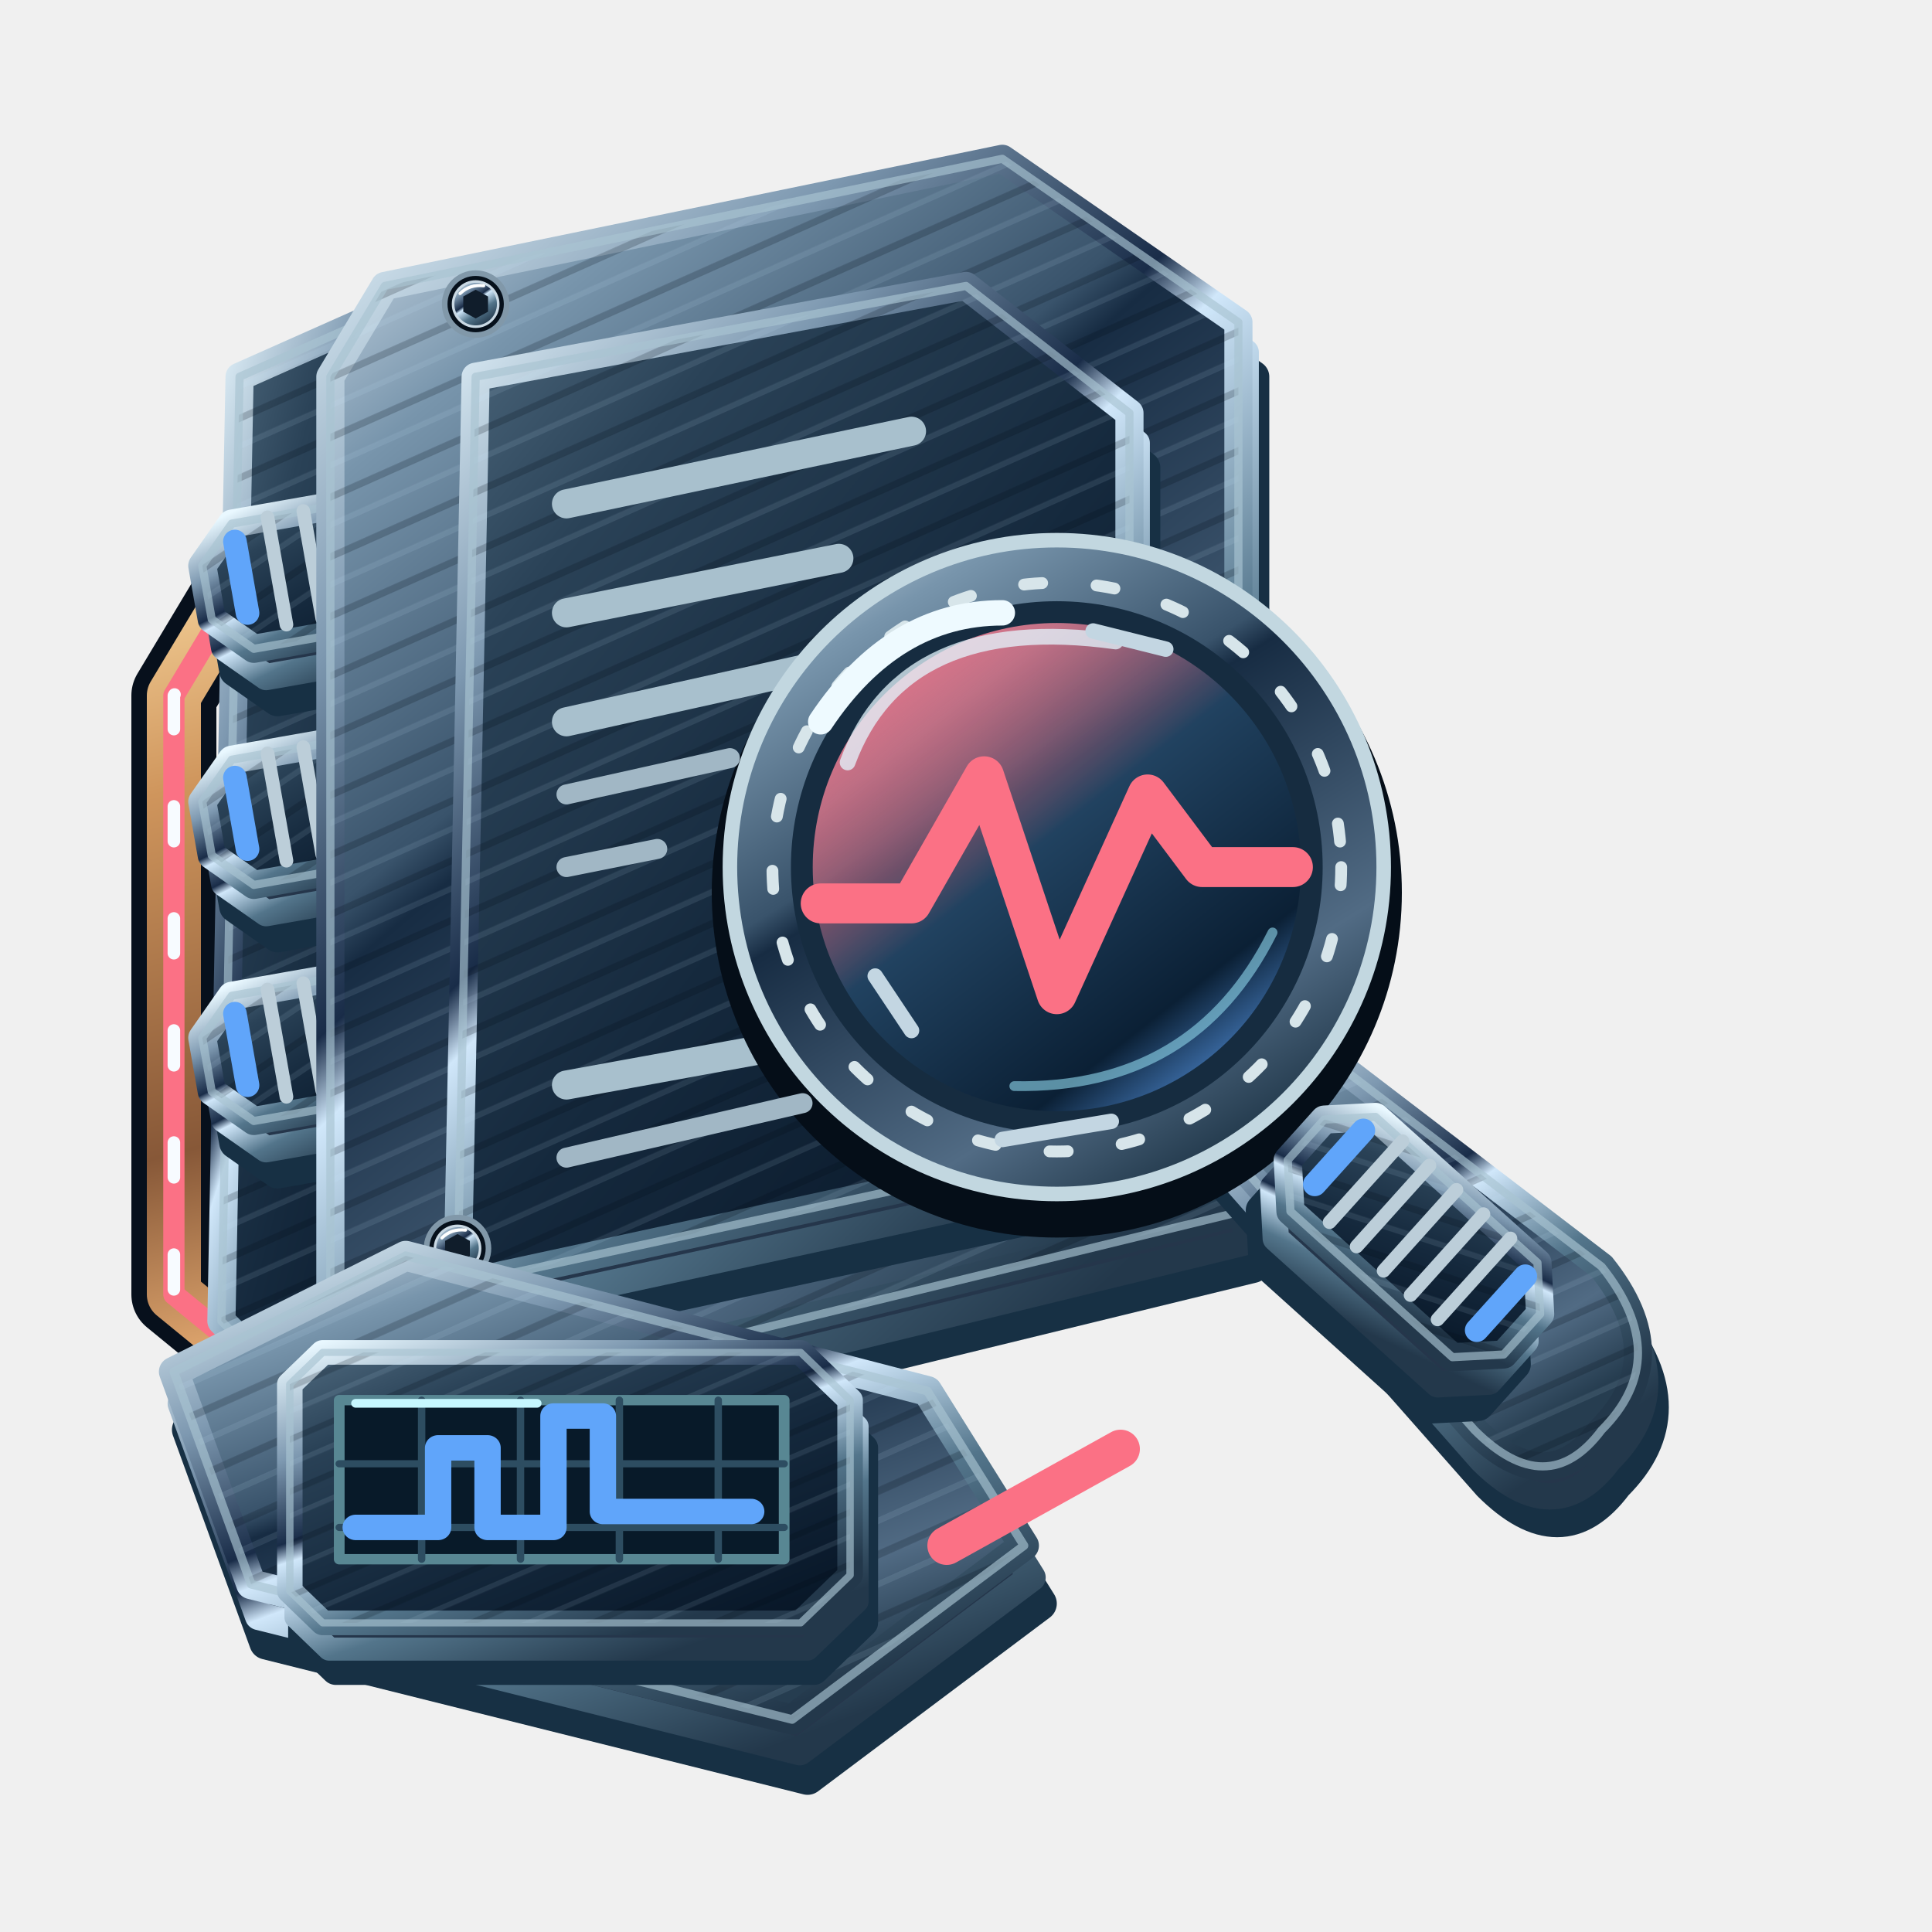
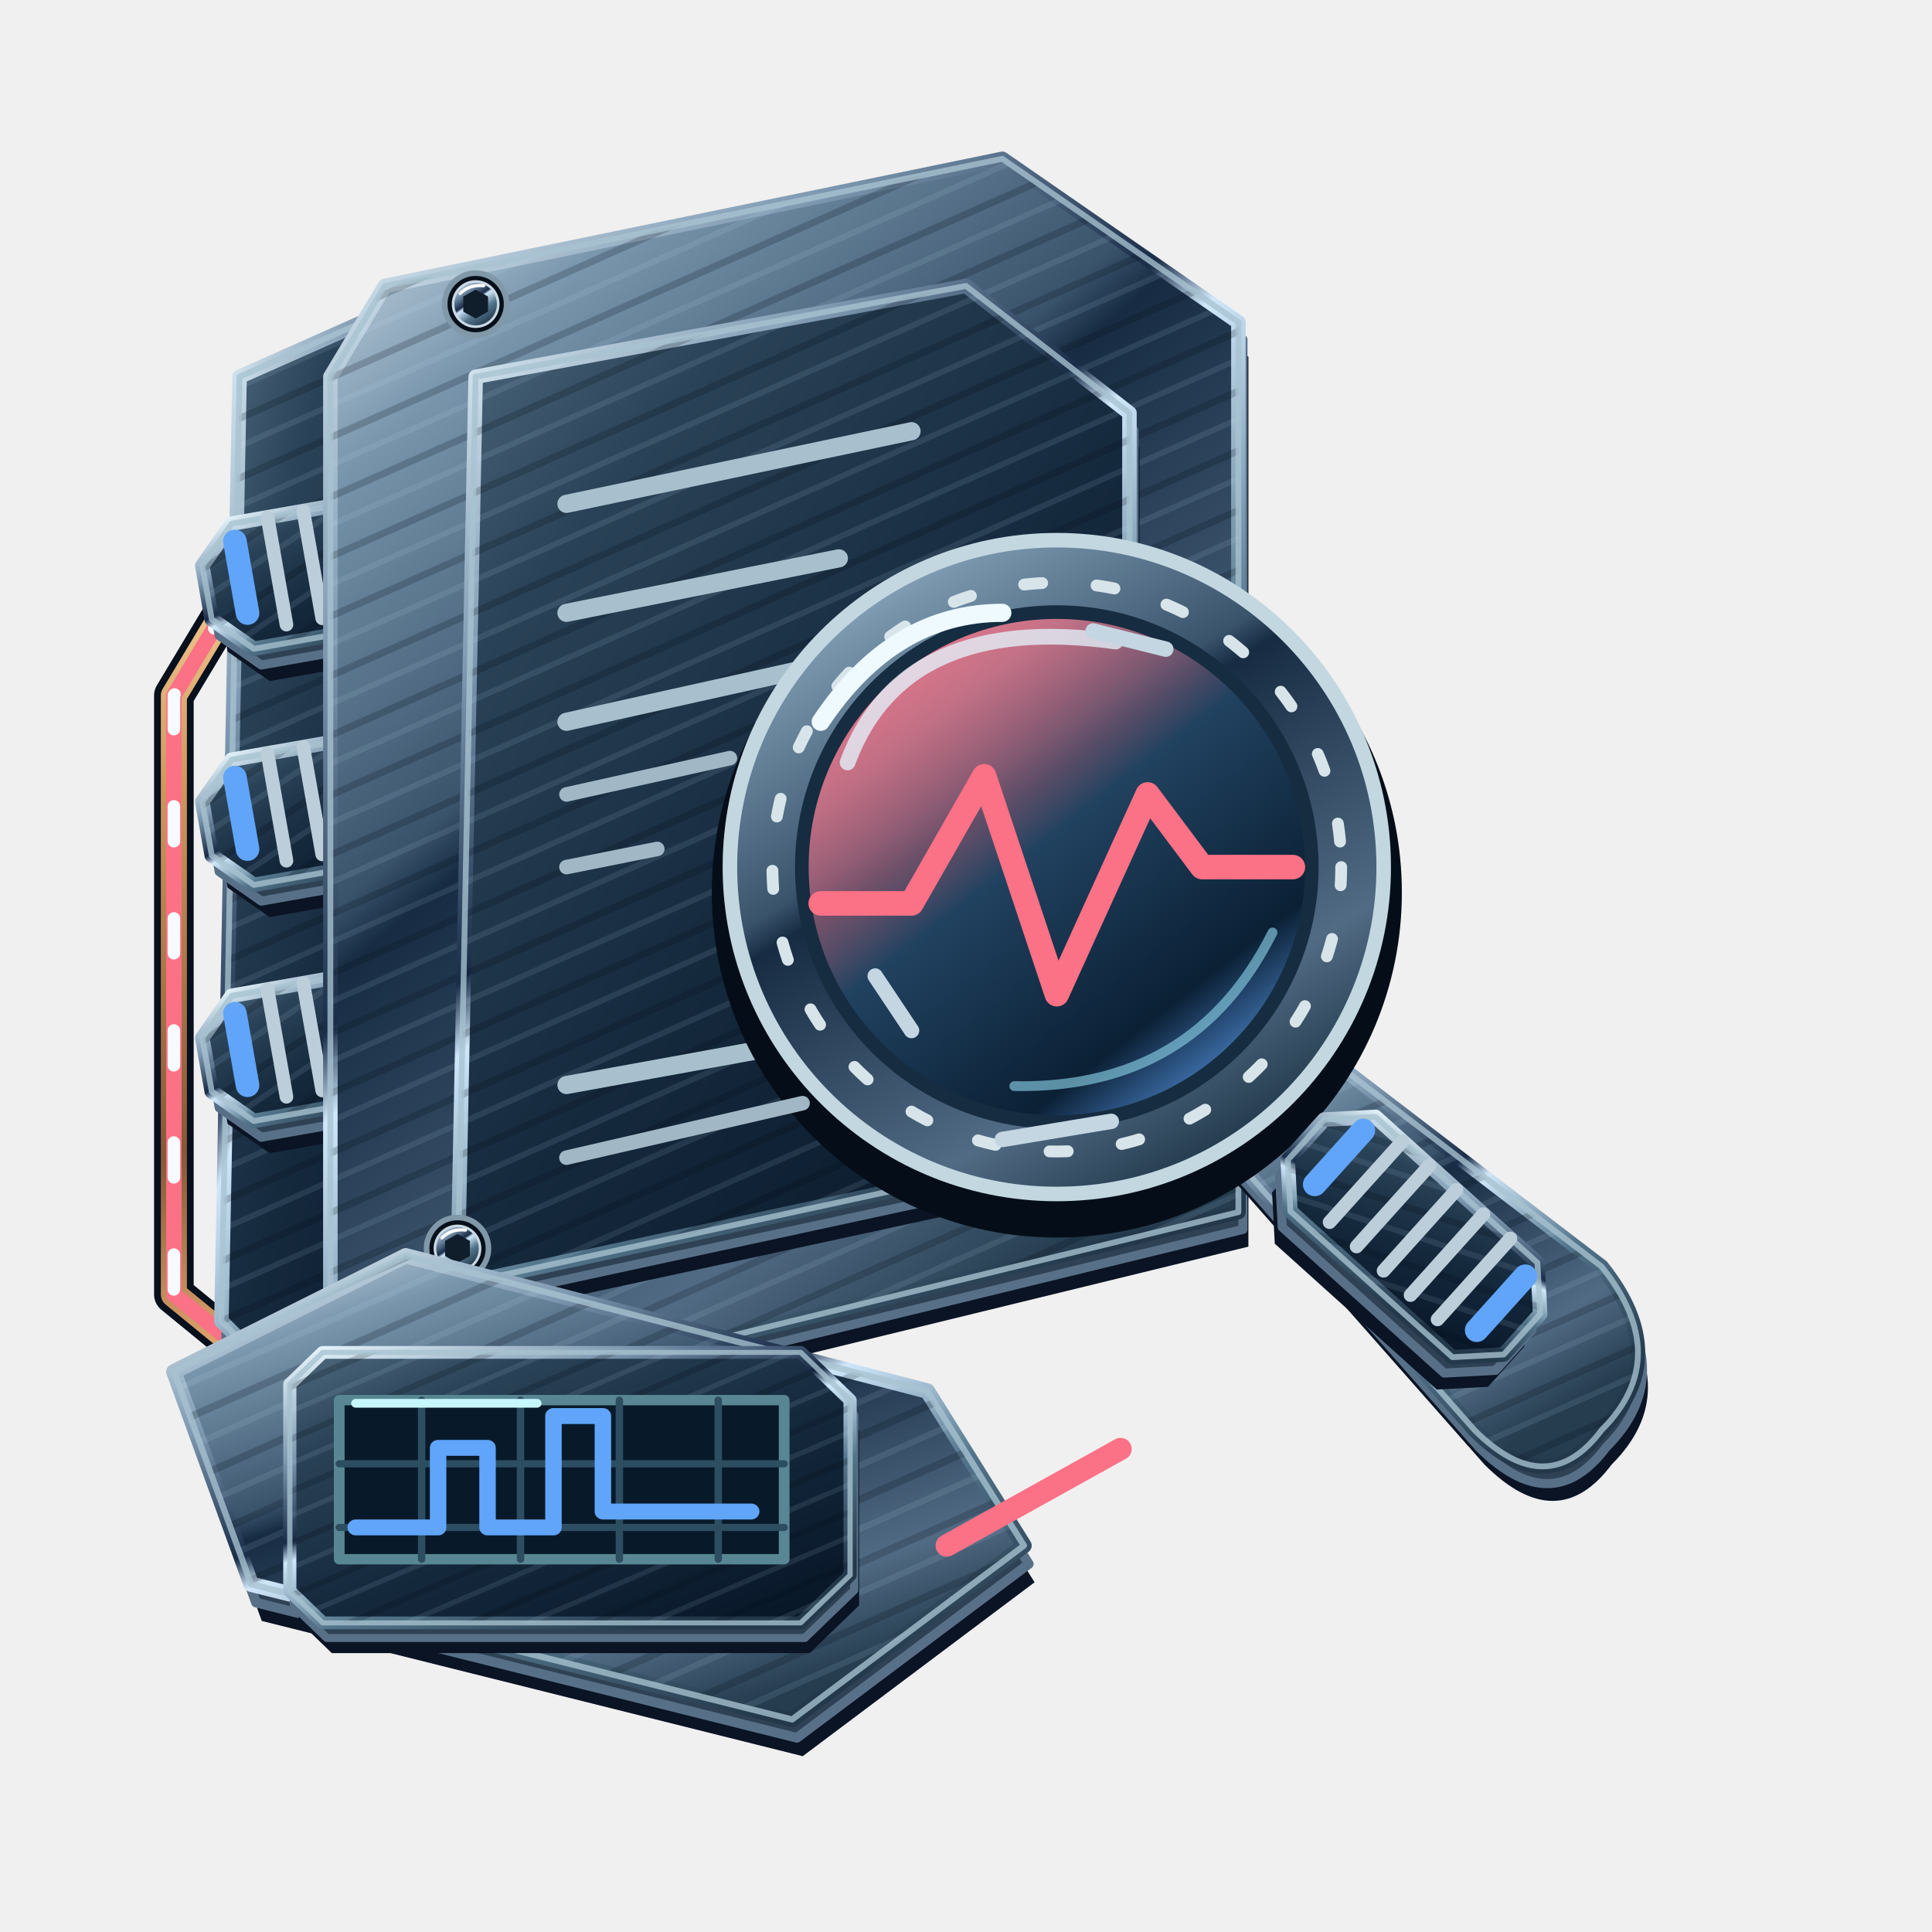
<svg xmlns="http://www.w3.org/2000/svg" width="200" height="200" viewBox="0 0 200 200" role="img" aria-label="Auditoría y diagnóstico" data-icon="audit" data-semantic="audit integrity diagnostic evidence" data-visual-style="titanio-optico" data-motion="static">
  <defs>
    <linearGradient id="alice-audit-rotor" x2=".86" y2="1">
      <stop stop-color="#edf8ff" />
      <stop offset=".21" stop-color="#6f8a9d" />
      <stop offset=".43" stop-color="#25374c" />
      <stop offset=".48" stop-color="#aec6d1" />
      <stop offset=".7" stop-color="#536d82" />
      <stop offset="1" stop-color="#1d3043" />
    </linearGradient>
    <linearGradient id="alice-audit-contact" x2=".15" y2="1">
      <stop stop-color="#ffe2aa" />
      <stop offset=".26" stop-color="#cf955c" />
      <stop offset=".59" stop-color="#875838" />
      <stop offset=".81" stop-color="#eeb377" />
      <stop offset="1" stop-color="#603e2e" />
    </linearGradient>
    <pattern id="alice-audit-brushing" width="3" height="3" patternUnits="userSpaceOnUse" patternTransform="rotate(-24)">
      <path d="M0 .4h3" stroke="#d1e6fa" opacity=".10" stroke-width=".32" />
      <path d="M0 2h3" stroke="#020913" opacity=".20" stroke-width=".38" />
    </pattern>
    <linearGradient id="alice-audit-bevel" x1="0" y1="0" x2=".68" y2="1">
      <stop stop-color="#e9f8ff" />
      <stop offset=".27" stop-color="#7d98b0" />
      <stop offset=".48" stop-color="#192c48" />
      <stop offset=".53" stop-color="#d0e7fa" />
      <stop offset=".73" stop-color="#53758b" />
      <stop offset="1" stop-color="#23384b" />
    </linearGradient>
    <linearGradient id="alice-audit-metal" x1="0" y1="0" x2=".62" y2="1">
      <stop stop-color="#d9e5f0" />
      <stop offset=".19" stop-color="#7895ac" />
      <stop offset=".44" stop-color="#39536b" />
      <stop offset=".48" stop-color="#172c43" />
      <stop offset=".84" stop-color="#516b84" />
      <stop offset="1" stop-color="#263d50" />
    </linearGradient>
    <linearGradient id="alice-audit-dark-metal" x1="0" y1="0" x2=".85" y2="1">
      <stop stop-color="#506b80" />
      <stop offset=".23" stop-color="#2a4257" />
      <stop offset=".58" stop-color="#15293d" />
      <stop offset="1" stop-color="#081728" />
    </linearGradient>
    <linearGradient id="alice-audit-glass" x1=".06" y1="0" x2=".84" y2="1">
      <stop stop-color="#fb7185" />
      <stop offset=".23" stop-color="#fb7185" stop-opacity=".65" />
      <stop offset=".48" stop-color="#214260" />
      <stop offset=".8" stop-color="#0b2035" />
      <stop offset="1" stop-color="#60a5fa" />
    </linearGradient>
    <linearGradient id="alice-audit-enamel" x1="0" y1="0" x2=".7" y2="1">
      <stop stop-color="#eeffff" />
      <stop offset=".2" stop-color="#fb7185" />
      <stop offset=".7" stop-color="#fb7185" />
      <stop offset="1" stop-color="#60a5fa" />
    </linearGradient>
    <linearGradient id="alice-audit-screw-metal">
      <stop stop-color="#4a6277" />
      <stop offset=".43" stop-color="#d7e5eb" />
      <stop offset="1" stop-color="#42556b" />
    </linearGradient>
  </defs>
  <g transform="scale(2)" stroke-linecap="round" stroke-linejoin="round">
    <g fill="none">
-       <path d="M15 26 9 36v31l11 9 22 6" fill="none" stroke="#07101c" stroke-width="4.4" />
-       <path d="M15 26 9 36v31l11 9 22 6" fill="none" stroke="url(#alice-audit-contact)" stroke-width="2.8" />
-       <path d="M15 26 9 36v31l11 9 22 6" fill="none" stroke="#fb7185" stroke-width="1.1" />
+       <path d="M15 26 9 36v31l11 9 22 6" fill="none" stroke="#07101c" stroke-width="2.05" />
+       <path d="M15 26 9 36v31l11 9 22 6" fill="none" stroke="url(#alice-audit-contact)" stroke-width="1.35" />
+       <path d="M15 26 9 36v31l11 9 22 6" fill="none" stroke="#fb7185" stroke-width="0.8" />
      <path d="M15 26 9 36v31l11 9 22 6" stroke="#f7fbff" stroke-width=".65" stroke-dasharray="1.8 4" />
    </g>
    <g transform="translate(3 -4) scale(.94)">
      <g data-component="evidence-binding">
-         <path d="M10 25 19 21 23 26V76L15 83 9 77Z" transform="translate(.8 3)" fill="#0a1424" stroke="#173044" stroke-width="1.8" />
-         <path d="M10 25 19 21 23 26V76L15 83 9 77Z" transform="translate(.4 1.65)" fill="#25364b" stroke="url(#alice-audit-bevel)" stroke-width="1.45" />
-         <path d="M10 25 19 21 23 26V76L15 83 9 77Z" fill="url(#alice-audit-dark-metal)" stroke="url(#alice-audit-bevel)" stroke-width="1.55" />
-         <path d="M10 25 19 21 23 26V76L15 83 9 77Z" fill="url(#alice-audit-brushing)" stroke="#a8c3d1" stroke-opacity=".66" stroke-width=".45" />
+         <path d="M10 25 19 21 23 26V76L15 83 9 77Z" transform="translate(.55 1.9)" fill="#0a1424" />
+         <path d="M10 25 19 21 23 26V76L15 83 9 77Z" transform="translate(.25 .95)" fill="#2f4154" stroke="#587087" stroke-width=".5" />
+         <path d="M10 25 19 21 23 26V76L15 83 9 77Z" fill="url(#alice-audit-dark-metal)" stroke="url(#alice-audit-bevel)" stroke-width=".8" />
+         <path d="M10 25 19 21 23 26V76L15 83 9 77Z" fill="url(#alice-audit-brushing)" stroke="#a8c3d1" stroke-opacity=".78" stroke-width=".32" />
        <g transform="translate(16 35) rotate(-10)">
-           <path d="M-6-3h12l2 2v3l-2 2H-6l-2-2v-3Z" transform="translate(.8 3)" fill="#0a1424" stroke="#173044" stroke-width="1.8" />
-           <path d="M-6-3h12l2 2v3l-2 2H-6l-2-2v-3Z" transform="translate(.4 1.65)" fill="#25364b" stroke="url(#alice-audit-bevel)" stroke-width="1.45" />
-           <path d="M-6-3h12l2 2v3l-2 2H-6l-2-2v-3Z" fill="url(#alice-audit-dark-metal)" stroke="url(#alice-audit-bevel)" stroke-width="1.55" />
-           <path d="M-6-3h12l2 2v3l-2 2H-6l-2-2v-3Z" fill="url(#alice-audit-brushing)" stroke="#a8c3d1" stroke-opacity=".66" stroke-width=".45" />
+           <path d="M-6-3h12l2 2v3l-2 2H-6l-2-2v-3Z" transform="translate(.55 1.9)" fill="#0a1424" />
+           <path d="M-6-3h12l2 2v3l-2 2H-6l-2-2v-3Z" transform="translate(.25 .95)" fill="#2f4154" stroke="#587087" stroke-width=".5" />
+           <path d="M-6-3h12l2 2v3l-2 2H-6l-2-2v-3Z" fill="url(#alice-audit-dark-metal)" stroke="url(#alice-audit-bevel)" stroke-width=".8" />
+           <path d="M-6-3h12l2 2v3l-2 2H-6l-2-2v-3Z" fill="url(#alice-audit-brushing)" stroke="#a8c3d1" stroke-opacity=".78" stroke-width=".32" />
          <path d="M-4-3v6m2-6v6m2-6v6m2-6v6m2-6v6" fill="none" stroke="#bcced9" stroke-width="0.75" />
          <path d="M-6-2v4m12-4v4" fill="none" stroke="#60a5fa" stroke-width="1.3" />
        </g>
        <g transform="translate(16 48) rotate(-10)">
-           <path d="M-6-3h12l2 2v3l-2 2H-6l-2-2v-3Z" transform="translate(.8 3)" fill="#0a1424" stroke="#173044" stroke-width="1.8" />
-           <path d="M-6-3h12l2 2v3l-2 2H-6l-2-2v-3Z" transform="translate(.4 1.65)" fill="#25364b" stroke="url(#alice-audit-bevel)" stroke-width="1.45" />
-           <path d="M-6-3h12l2 2v3l-2 2H-6l-2-2v-3Z" fill="url(#alice-audit-dark-metal)" stroke="url(#alice-audit-bevel)" stroke-width="1.55" />
-           <path d="M-6-3h12l2 2v3l-2 2H-6l-2-2v-3Z" fill="url(#alice-audit-brushing)" stroke="#a8c3d1" stroke-opacity=".66" stroke-width=".45" />
+           <path d="M-6-3h12l2 2v3l-2 2H-6l-2-2v-3Z" transform="translate(.55 1.9)" fill="#0a1424" />
+           <path d="M-6-3h12l2 2v3l-2 2H-6l-2-2v-3Z" transform="translate(.25 .95)" fill="#2f4154" stroke="#587087" stroke-width=".5" />
+           <path d="M-6-3h12l2 2v3l-2 2H-6l-2-2v-3Z" fill="url(#alice-audit-dark-metal)" stroke="url(#alice-audit-bevel)" stroke-width=".8" />
+           <path d="M-6-3h12l2 2v3l-2 2H-6l-2-2v-3Z" fill="url(#alice-audit-brushing)" stroke="#a8c3d1" stroke-opacity=".78" stroke-width=".32" />
          <path d="M-4-3v6m2-6v6m2-6v6m2-6v6m2-6v6" fill="none" stroke="#bcced9" stroke-width="0.75" />
          <path d="M-6-2v4m12-4v4" fill="none" stroke="#60a5fa" stroke-width="1.3" />
        </g>
        <g transform="translate(16 61) rotate(-10)">
-           <path d="M-6-3h12l2 2v3l-2 2H-6l-2-2v-3Z" transform="translate(.8 3)" fill="#0a1424" stroke="#173044" stroke-width="1.8" />
-           <path d="M-6-3h12l2 2v3l-2 2H-6l-2-2v-3Z" transform="translate(.4 1.65)" fill="#25364b" stroke="url(#alice-audit-bevel)" stroke-width="1.45" />
-           <path d="M-6-3h12l2 2v3l-2 2H-6l-2-2v-3Z" fill="url(#alice-audit-dark-metal)" stroke="url(#alice-audit-bevel)" stroke-width="1.55" />
-           <path d="M-6-3h12l2 2v3l-2 2H-6l-2-2v-3Z" fill="url(#alice-audit-brushing)" stroke="#a8c3d1" stroke-opacity=".66" stroke-width=".45" />
+           <path d="M-6-3h12l2 2v3l-2 2H-6l-2-2v-3Z" transform="translate(.55 1.9)" fill="#0a1424" />
+           <path d="M-6-3h12l2 2v3l-2 2H-6l-2-2v-3Z" transform="translate(.25 .95)" fill="#2f4154" stroke="#587087" stroke-width=".5" />
+           <path d="M-6-3h12l2 2v3l-2 2H-6l-2-2v-3Z" fill="url(#alice-audit-dark-metal)" stroke="url(#alice-audit-bevel)" stroke-width=".8" />
+           <path d="M-6-3h12l2 2v3l-2 2H-6l-2-2v-3Z" fill="url(#alice-audit-brushing)" stroke="#a8c3d1" stroke-opacity=".78" stroke-width=".32" />
          <path d="M-4-3v6m2-6v6m2-6v6m2-6v6m2-6v6" fill="none" stroke="#bcced9" stroke-width="0.75" />
          <path d="M-6-2v4m12-4v4" fill="none" stroke="#60a5fa" stroke-width="1.3" />
        </g>
      </g>
      <g data-part="evidence-lens">
-         <path d="M18 20 52 13 65 22V71L24 81 15 76V25Z" transform="translate(.8 3)" fill="#0a1424" stroke="#173044" stroke-width="1.8" />
-         <path d="M18 20 52 13 65 22V71L24 81 15 76V25Z" transform="translate(.4 1.65)" fill="#25364b" stroke="url(#alice-audit-bevel)" stroke-width="1.45" />
-         <path d="M18 20 52 13 65 22V71L24 81 15 76V25Z" fill="url(#alice-audit-metal)" stroke="url(#alice-audit-bevel)" stroke-width="1.55" />
-         <path d="M18 20 52 13 65 22V71L24 81 15 76V25Z" fill="url(#alice-audit-brushing)" stroke="#a8c3d1" stroke-opacity=".66" stroke-width=".45" />
-         <path d="M23 25 50 20 59 27V67L22 75Z" transform="translate(.8 3)" fill="#0a1424" stroke="#173044" stroke-width="1.8" />
-         <path d="M23 25 50 20 59 27V67L22 75Z" transform="translate(.4 1.65)" fill="#25364b" stroke="url(#alice-audit-bevel)" stroke-width="1.45" />
-         <path d="M23 25 50 20 59 27V67L22 75Z" fill="url(#alice-audit-dark-metal)" stroke="url(#alice-audit-bevel)" stroke-width="1.55" />
-         <path d="M23 25 50 20 59 27V67L22 75Z" fill="url(#alice-audit-brushing)" stroke="#a8c3d1" stroke-opacity=".66" stroke-width=".45" />
-         <path d="M28 32l19-4M28 38l15-3M28 44l18-4M28 64l11-2" fill="none" stroke="#a8c0cd" stroke-width="1.6" />
-         <path d="M63 66l5-5 17 13q4 5 0 9-3 4-7 0Z" transform="translate(.8 3)" fill="#0a1424" stroke="#173044" stroke-width="1.8" />
-         <path d="M63 66l5-5 17 13q4 5 0 9-3 4-7 0Z" transform="translate(.4 1.65)" fill="#25364b" stroke="url(#alice-audit-bevel)" stroke-width="1.45" />
-         <path d="M63 66l5-5 17 13q4 5 0 9-3 4-7 0Z" fill="url(#alice-audit-metal)" stroke="url(#alice-audit-bevel)" stroke-width="1.55" />
-         <path d="M63 66l5-5 17 13q4 5 0 9-3 4-7 0Z" fill="url(#alice-audit-brushing)" stroke="#a8c3d1" stroke-opacity=".66" stroke-width=".45" />
+         <path d="M18 20 52 13 65 22V71L24 81 15 76V25Z" transform="translate(.55 1.9)" fill="#0a1424" />
+         <path d="M18 20 52 13 65 22V71L24 81 15 76V25Z" transform="translate(.25 .95)" fill="#2f4154" stroke="#587087" stroke-width=".5" />
+         <path d="M18 20 52 13 65 22V71L24 81 15 76V25Z" fill="url(#alice-audit-metal)" stroke="url(#alice-audit-bevel)" stroke-width=".8" />
+         <path d="M18 20 52 13 65 22V71L24 81 15 76V25Z" fill="url(#alice-audit-brushing)" stroke="#a8c3d1" stroke-opacity=".78" stroke-width=".32" />
+         <path d="M23 25 50 20 59 27V67L22 75Z" transform="translate(.55 1.9)" fill="#0a1424" />
+         <path d="M23 25 50 20 59 27V67L22 75Z" transform="translate(.25 .95)" fill="#2f4154" stroke="#587087" stroke-width=".5" />
+         <path d="M23 25 50 20 59 27V67L22 75Z" fill="url(#alice-audit-dark-metal)" stroke="url(#alice-audit-bevel)" stroke-width=".8" />
+         <path d="M23 25 50 20 59 27V67L22 75Z" fill="url(#alice-audit-brushing)" stroke="#a8c3d1" stroke-opacity=".78" stroke-width=".32" />
+         <path d="M28 32l19-4M28 38l15-3M28 44l18-4M28 64l11-2" fill="none" stroke="#a8c0cd" stroke-width="1" />
+         <path d="M63 66l5-5 17 13q4 5 0 9-3 4-7 0Z" transform="translate(.55 1.9)" fill="#0a1424" />
+         <path d="M63 66l5-5 17 13q4 5 0 9-3 4-7 0Z" transform="translate(.25 .95)" fill="#2f4154" stroke="#587087" stroke-width=".5" />
+         <path d="M63 66l5-5 17 13q4 5 0 9-3 4-7 0Z" fill="url(#alice-audit-metal)" stroke="url(#alice-audit-bevel)" stroke-width=".8" />
+         <path d="M63 66l5-5 17 13q4 5 0 9-3 4-7 0Z" fill="url(#alice-audit-brushing)" stroke="#a8c3d1" stroke-opacity=".78" stroke-width=".32" />
        <circle cx="55" cy="53.4" r="19" fill="#050e18" />
        <circle cx="55" cy="52" r="18" fill="url(#alice-audit-metal)" stroke="#c2d7e0" stroke-width=".8" />
-         <circle cx="55" cy="52" r="14.04" fill="url(#alice-audit-glass)" stroke="#162c40" stroke-width="1.2" />
+         <circle cx="55" cy="52" r="14.04" fill="url(#alice-audit-glass)" stroke="#162c40" stroke-width=".75" />
        <path d="M43.48 46.24Q46.54 37.96 58.24 39.58" fill="none" stroke="#e4f6ff" stroke-opacity=".75" stroke-width="0.864" />
        <path d="M52.66 64.06Q62.56 64.24 66.88 55.6" fill="none" stroke="#86cbe0" stroke-opacity=".65" stroke-width="0.54" />
        <circle cx="55" cy="52" r="15.66" fill="none" stroke="#d7e5ea" stroke-width=".65" stroke-dasharray="1 3" />
-         <path d="M42 54h5l4-7 4 12 5-11 3 4h5" fill="none" stroke="#fb7185" stroke-width="2.2" />
-         <path d="M42 44q4-6 10-6" fill="none" stroke="#eefaff" stroke-width="1.4" />
+         <path d="M42 54h5l4-7 4 12 5-11 3 4h5" fill="none" stroke="#fb7185" stroke-width="1.35" />
+         <path d="M42 44q4-6 10-6" fill="none" stroke="#eefaff" stroke-width="1" />
        <g data-component="forensic-probe">
          <g transform="translate(75 72) rotate(42)">
-             <path d="M-6-3h12l2 2v3l-2 2H-6l-2-2v-3Z" transform="translate(.8 3)" fill="#0a1424" stroke="#173044" stroke-width="1.8" />
-             <path d="M-6-3h12l2 2v3l-2 2H-6l-2-2v-3Z" transform="translate(.4 1.65)" fill="#25364b" stroke="url(#alice-audit-bevel)" stroke-width="1.45" />
-             <path d="M-6-3h12l2 2v3l-2 2H-6l-2-2v-3Z" fill="url(#alice-audit-dark-metal)" stroke="url(#alice-audit-bevel)" stroke-width="1.55" />
-             <path d="M-6-3h12l2 2v3l-2 2H-6l-2-2v-3Z" fill="url(#alice-audit-brushing)" stroke="#a8c3d1" stroke-opacity=".66" stroke-width=".45" />
+             <path d="M-6-3h12l2 2v3l-2 2H-6l-2-2v-3Z" transform="translate(.55 1.9)" fill="#0a1424" />
+             <path d="M-6-3h12l2 2v3l-2 2H-6l-2-2v-3Z" transform="translate(.25 .95)" fill="#2f4154" stroke="#587087" stroke-width=".5" />
+             <path d="M-6-3h12l2 2v3l-2 2H-6l-2-2v-3Z" fill="url(#alice-audit-dark-metal)" stroke="url(#alice-audit-bevel)" stroke-width=".8" />
+             <path d="M-6-3h12l2 2v3l-2 2H-6l-2-2v-3Z" fill="url(#alice-audit-brushing)" stroke="#a8c3d1" stroke-opacity=".78" stroke-width=".32" />
            <path d="M-4-3v6m2-6v6m2-6v6m2-6v6m2-6v6" fill="none" stroke="#bcced9" stroke-width="0.75" />
            <path d="M-6-2v4m12-4v4" fill="none" stroke="#60a5fa" stroke-width="1.3" />
          </g>
-           <path d="M28 48l9-2m-9 6 5-1m-5 17 13-3" fill="none" stroke="#a1b7c5" stroke-width="1.1" />
+           <path d="M28 48l9-2m-9 6 5-1m-5 17 13-3" fill="none" stroke="#a1b7c5" stroke-width="0.8" />
          <path d="M57 39l4 1m-9 27 6-1m-13-8 2 3" fill="none" stroke="#c3d6e2" stroke-width="0.85" />
          <g transform="translate(23 21) scale(1.1)">
            <circle r="1.55" fill="#06101b" stroke="#8198a9" stroke-width=".28" />
            <circle r="1.13" fill="url(#alice-audit-bevel)" stroke="#cad9e4" stroke-width=".13" />
            <path d="M-.62-.38 0-.72 .62-.38 .62.38 0 .72-.62.38Z" fill="#101d2b" />
            <path d="M-.78-.53Q-.3-1 .4-.92" stroke="white" stroke-width=".16" fill="none" />
          </g>
          <g transform="translate(22 73) scale(1.1)">
            <circle r="1.55" fill="#06101b" stroke="#8198a9" stroke-width=".28" />
            <circle r="1.13" fill="url(#alice-audit-bevel)" stroke="#cad9e4" stroke-width=".13" />
            <path d="M-.62-.38 0-.72 .62-.38 .62.38 0 .72-.62.38Z" fill="#101d2b" />
            <path d="M-.78-.53Q-.3-1 .4-.92" stroke="white" stroke-width=".16" fill="none" />
          </g>
        </g>
      </g>
    </g>
    <g data-component="evidence-scanner">
-       <path d="M9 71l12-6 27 7 5 8-12 9-28-7Z" transform="translate(.8 3)" fill="#0a1424" stroke="#173044" stroke-width="1.8" />
-       <path d="M9 71l12-6 27 7 5 8-12 9-28-7Z" transform="translate(.4 1.65)" fill="#25364b" stroke="url(#alice-audit-bevel)" stroke-width="1.45" />
-       <path d="M9 71l12-6 27 7 5 8-12 9-28-7Z" fill="url(#alice-audit-metal)" stroke="url(#alice-audit-bevel)" stroke-width="1.55" />
-       <path d="M9 71l12-6 27 7 5 8-12 9-28-7Z" fill="url(#alice-audit-brushing)" stroke="#a8c3d1" stroke-opacity=".66" stroke-width=".45" />
+       <path d="M9 71l12-6 27 7 5 8-12 9-28-7Z" transform="translate(.55 1.9)" fill="#0a1424" />
+       <path d="M9 71l12-6 27 7 5 8-12 9-28-7Z" transform="translate(.25 .95)" fill="#2f4154" stroke="#587087" stroke-width=".5" />
+       <path d="M9 71l12-6 27 7 5 8-12 9-28-7Z" fill="url(#alice-audit-metal)" stroke="url(#alice-audit-bevel)" stroke-width=".8" />
+       <path d="M9 71l12-6 27 7 5 8-12 9-28-7Z" fill="url(#alice-audit-brushing)" stroke="#a8c3d1" stroke-opacity=".78" stroke-width=".32" />
      <g transform="translate(15 70) scale(0.8529412 0.8235294)">
-         <path d="M2 0H31L34 3V14L31 17H2L0 15V2Z" transform="translate(.8 3)" fill="#0a1424" stroke="#173044" stroke-width="1.8" />
-         <path d="M2 0H31L34 3V14L31 17H2L0 15V2Z" transform="translate(.4 1.65)" fill="#25364b" stroke="url(#alice-audit-bevel)" stroke-width="1.45" />
-         <path d="M2 0H31L34 3V14L31 17H2L0 15V2Z" fill="url(#alice-audit-dark-metal)" stroke="url(#alice-audit-bevel)" stroke-width="1.55" />
-         <path d="M2 0H31L34 3V14L31 17H2L0 15V2Z" fill="url(#alice-audit-brushing)" stroke="#a8c3d1" stroke-opacity=".66" stroke-width=".45" />
+         <path d="M2 0H31L34 3V14L31 17H2L0 15V2Z" transform="translate(.55 1.9)" fill="#0a1424" />
+         <path d="M2 0H31L34 3V14L31 17H2L0 15V2Z" transform="translate(.25 .95)" fill="#2f4154" stroke="#587087" stroke-width=".5" />
+         <path d="M2 0H31L34 3V14L31 17H2L0 15V2Z" fill="url(#alice-audit-dark-metal)" stroke="url(#alice-audit-bevel)" stroke-width=".8" />
+         <path d="M2 0H31L34 3V14L31 17H2L0 15V2Z" fill="url(#alice-audit-brushing)" stroke="#a8c3d1" stroke-opacity=".78" stroke-width=".32" />
        <path d="M3 3H30V13H3Z" fill="#081a29" stroke="#588793" stroke-width=".65" />
        <path d="M3 7h27m-27 4h27m-22-8v10m6-10v10m6-10v10m6-10v10" stroke="#2d4d61" stroke-width=".45" />
-         <path d="M4 11h5V6h3v5h4V4h3v6h9" fill="none" stroke="#60a5fa" stroke-width="1.6" />
+         <path d="M4 11h5V6h3v5h4V4h3v6h9" fill="none" stroke="#60a5fa" stroke-width="1" />
        <path d="M4 3.2h11" fill="none" stroke="#c6f7ff" stroke-width="0.55" />
      </g>
-       <path d="M49 80l9-5" fill="none" stroke="#fb7185" stroke-width="2" />
+       <path d="M49 80l9-5" fill="none" stroke="#fb7185" stroke-width="1.15" />
    </g>
  </g>
</svg>
